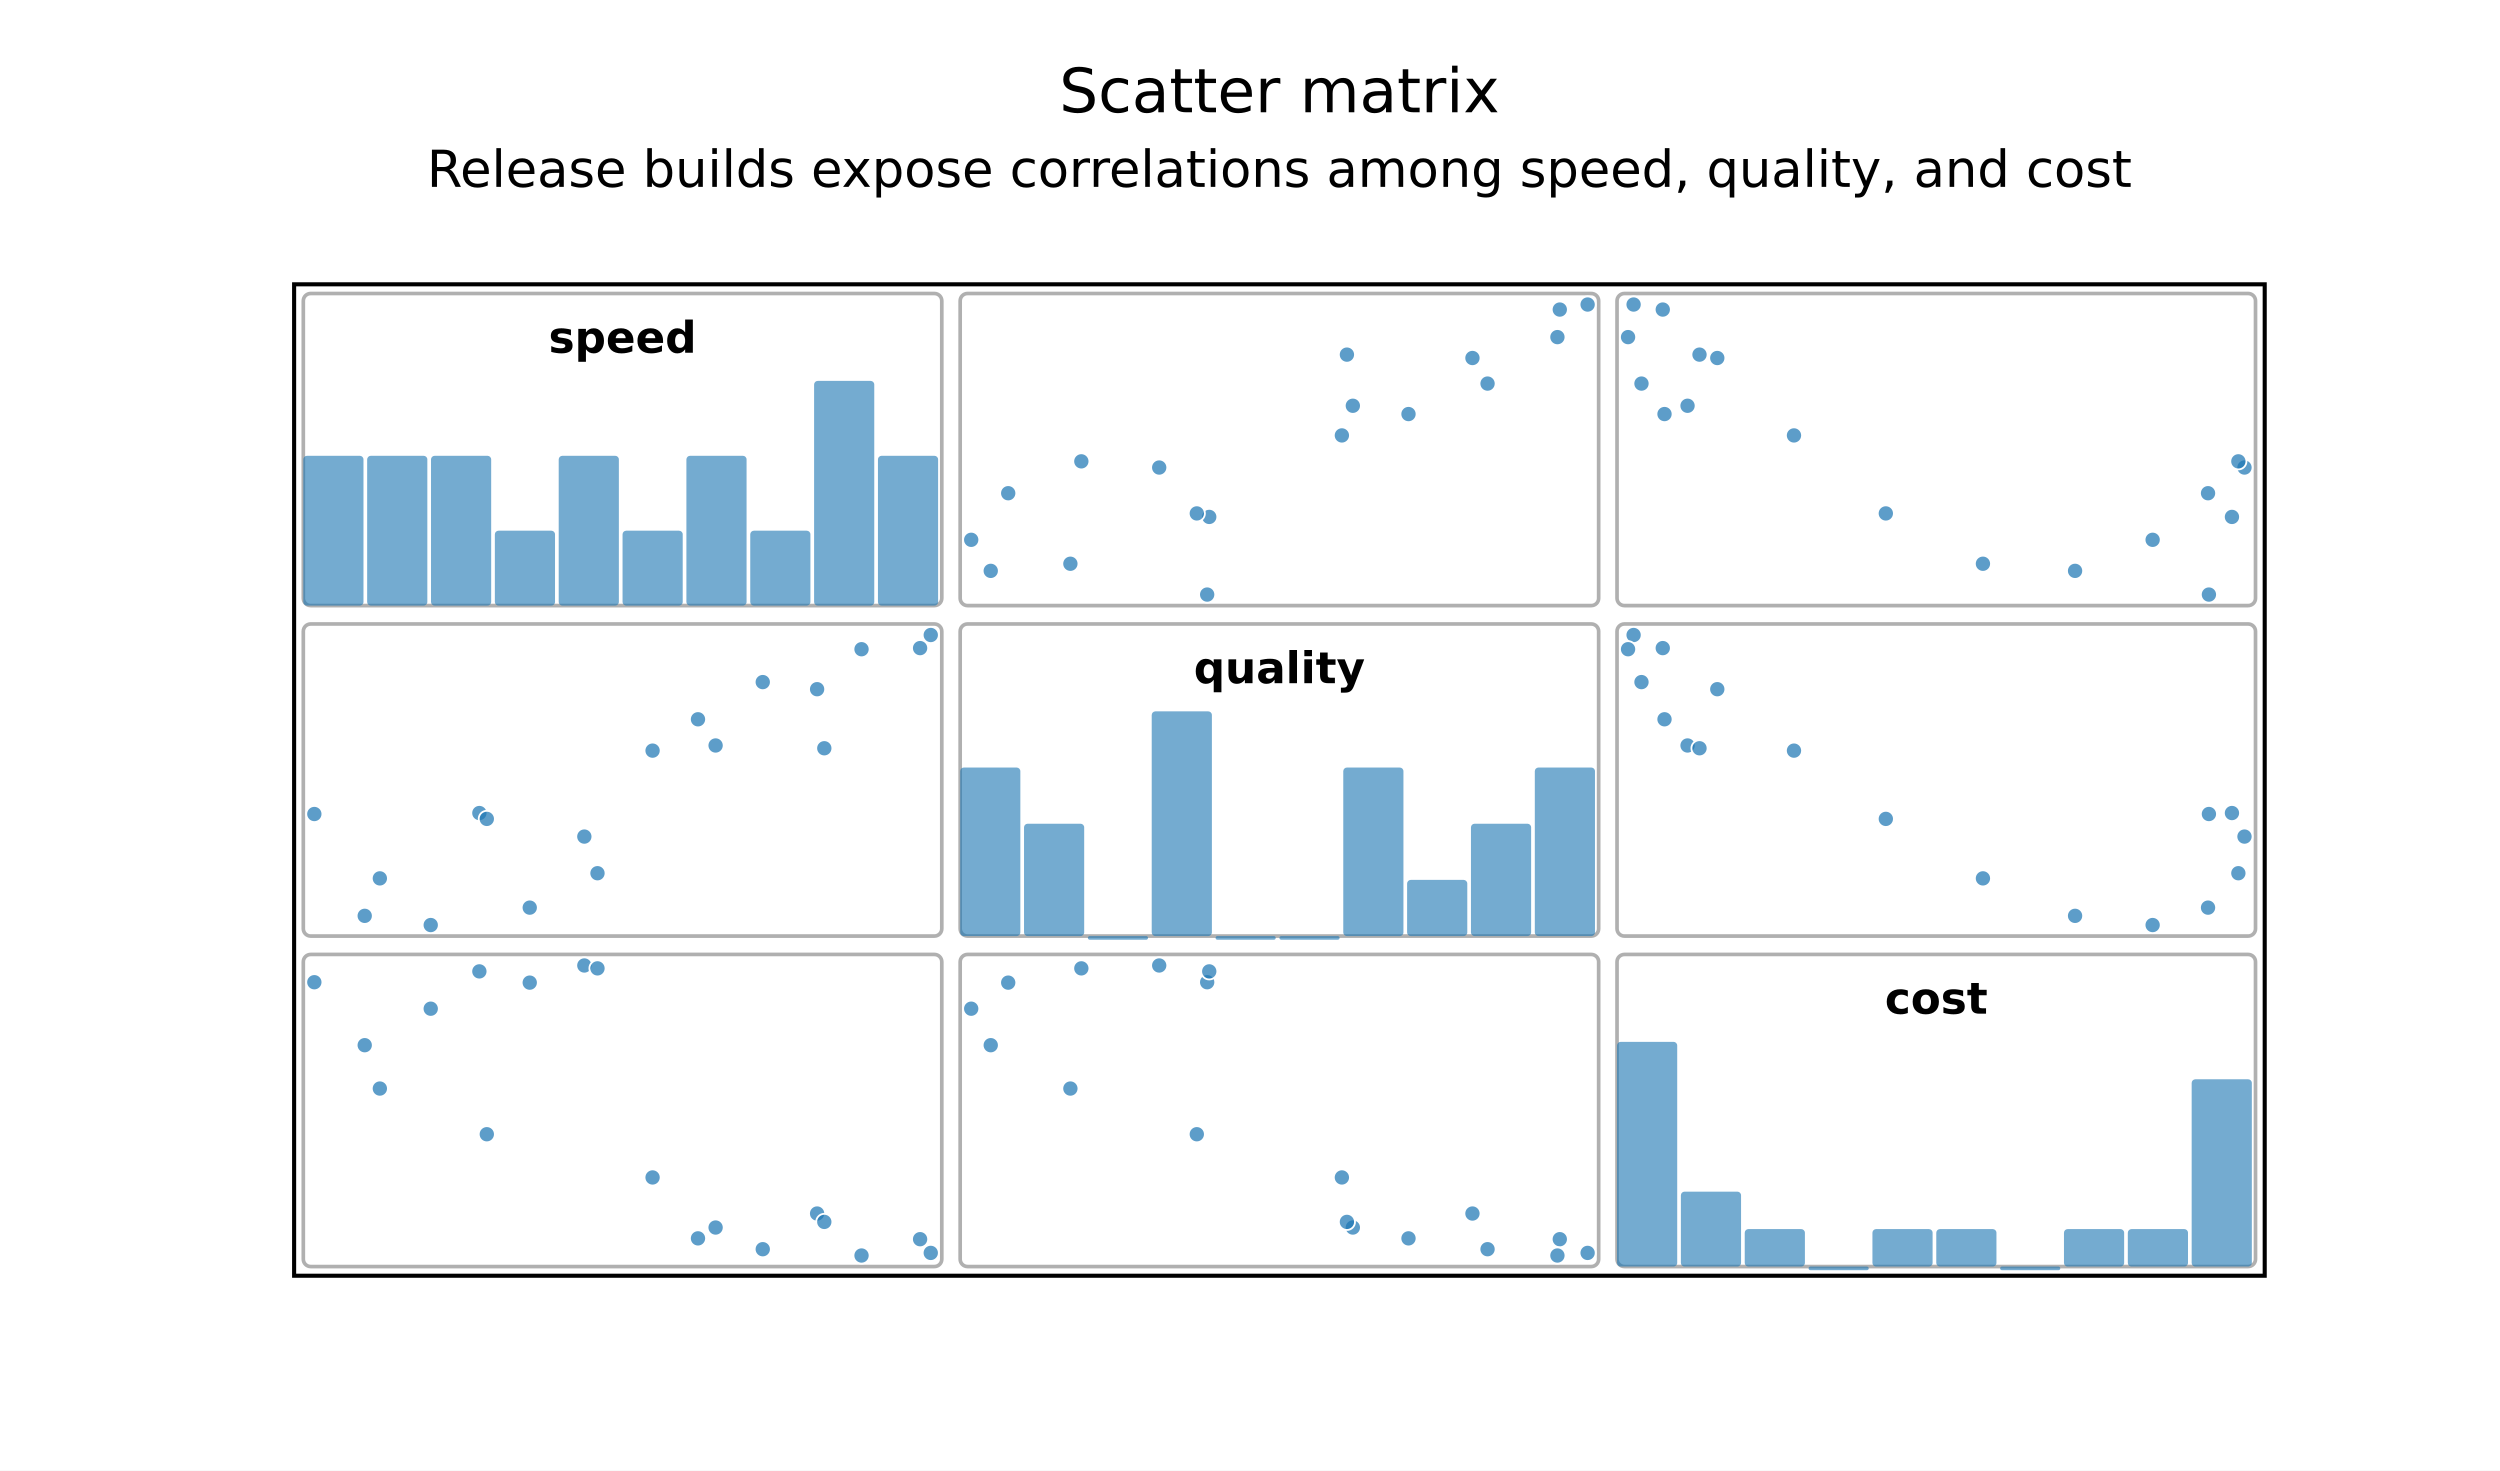
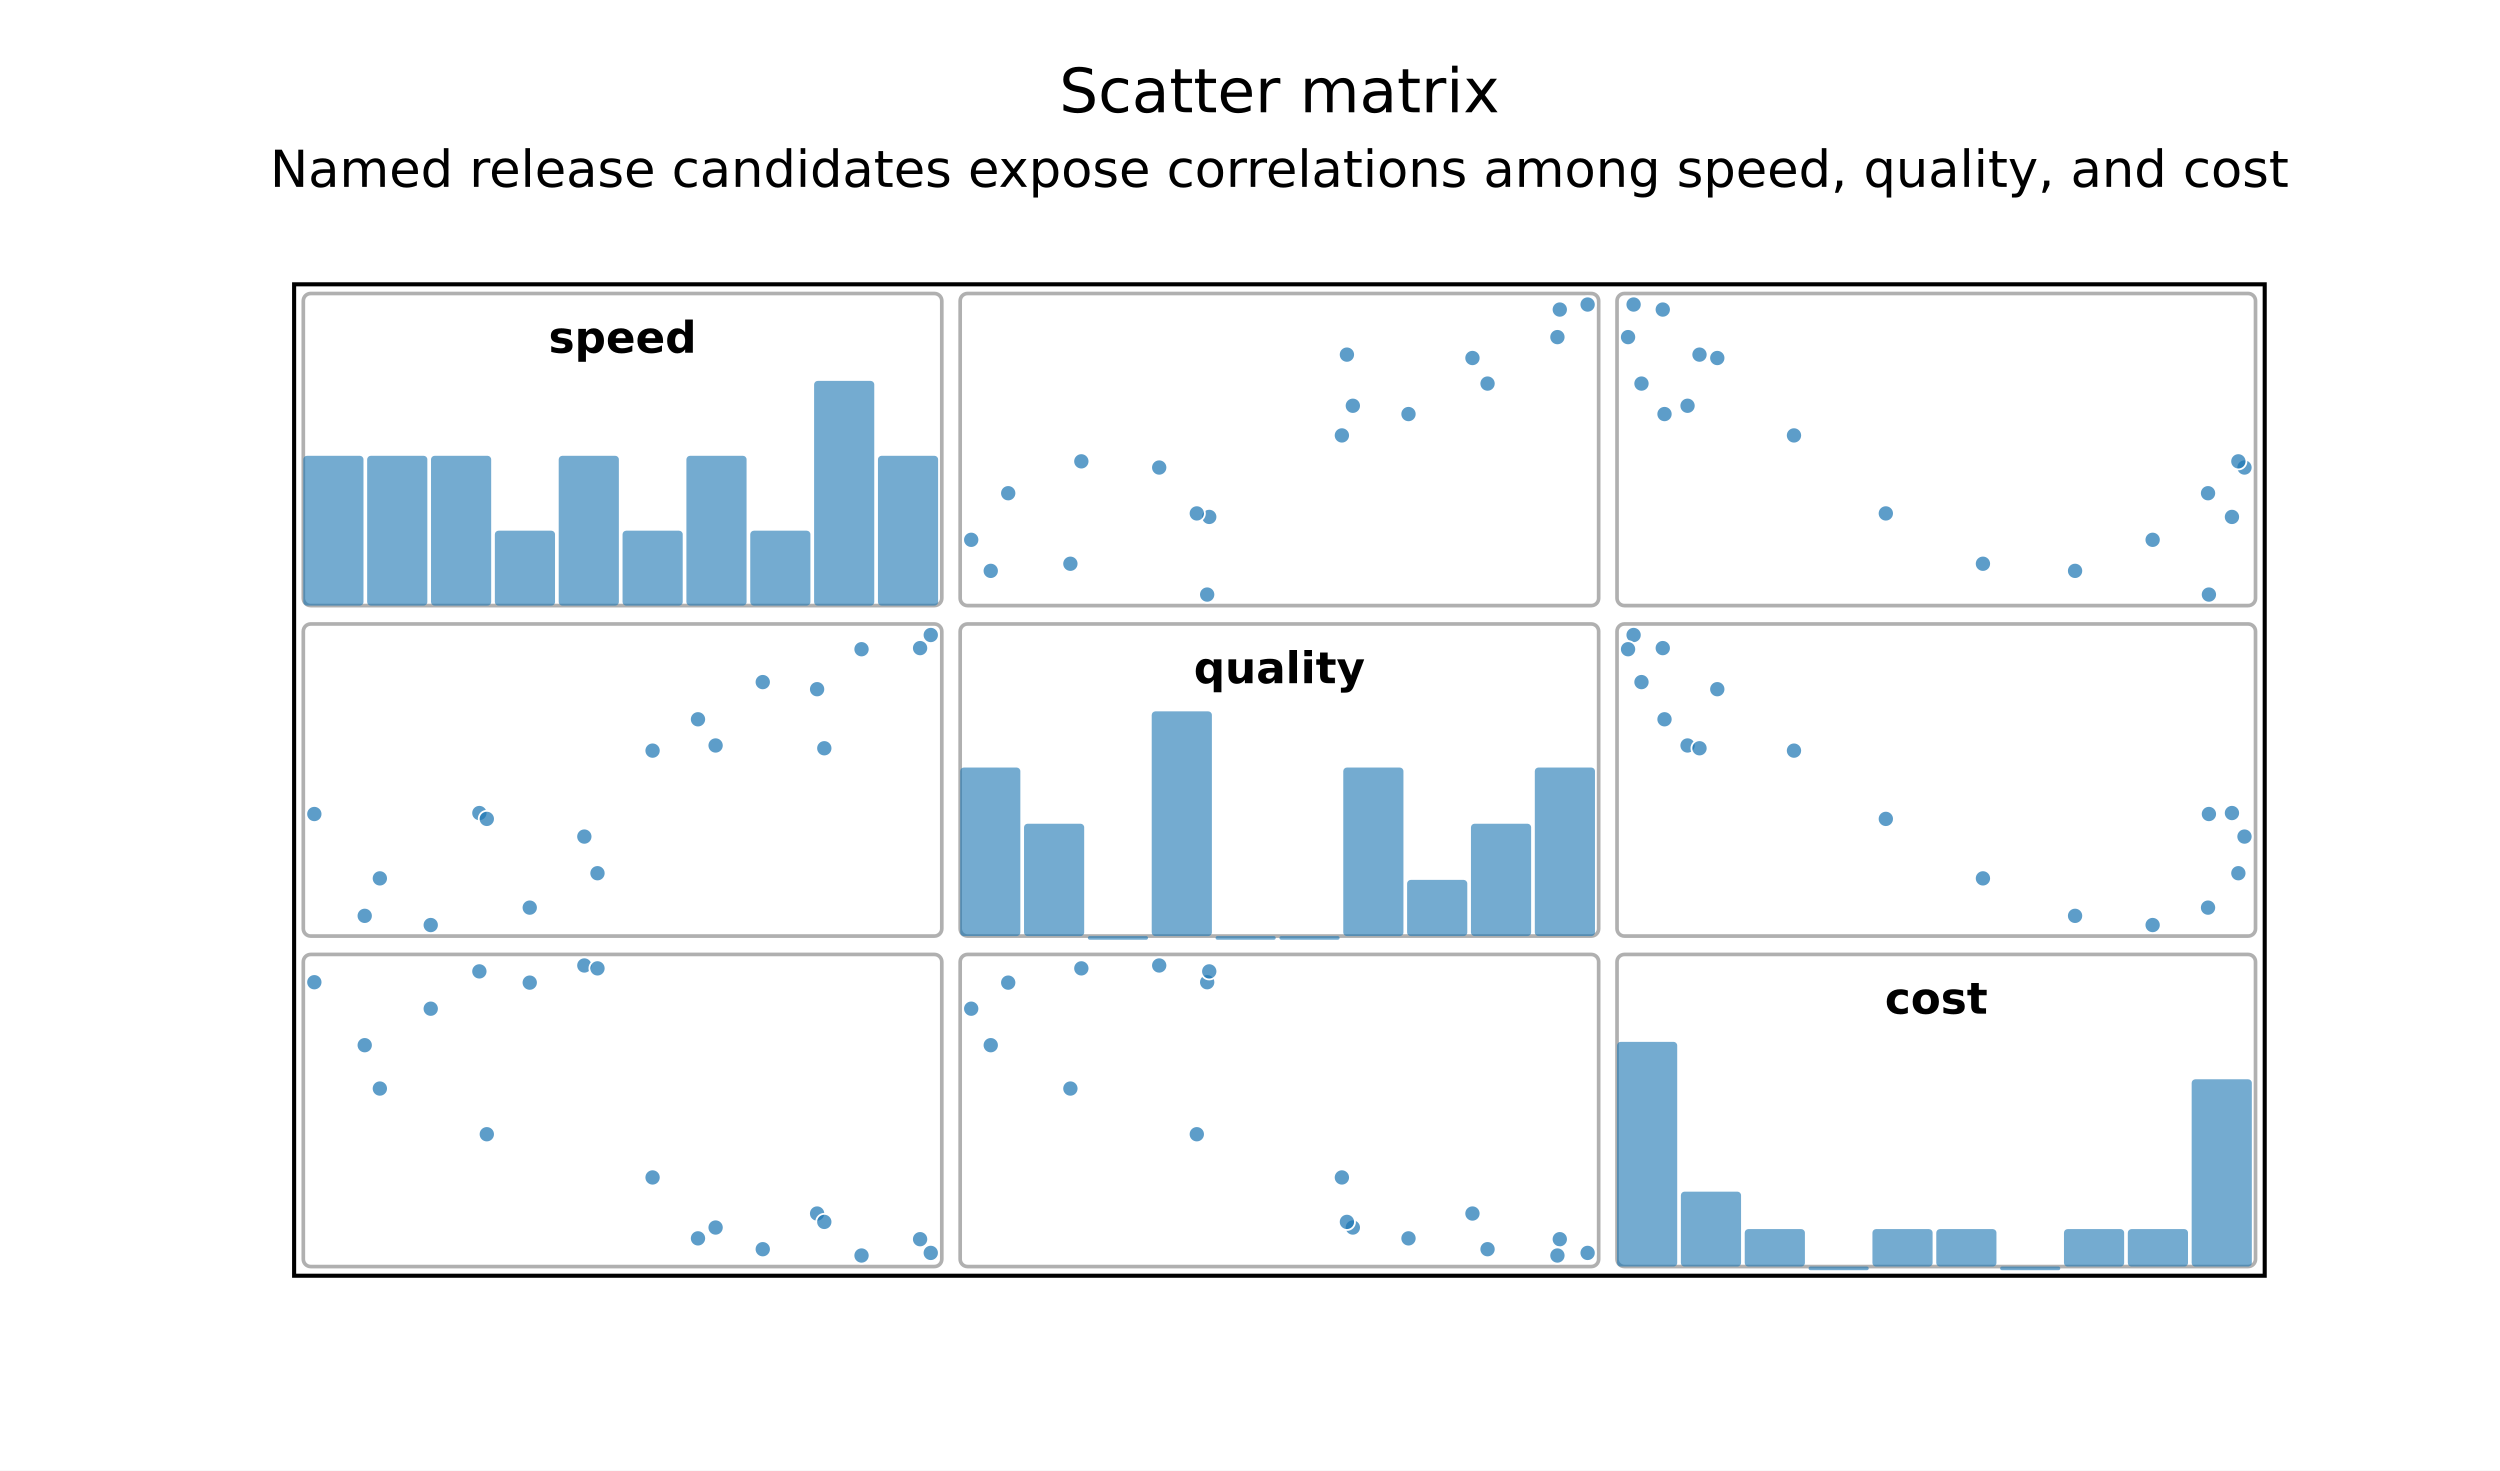
<svg xmlns="http://www.w3.org/2000/svg" width="680" height="400" viewBox="0 0 680 400" role="img" aria-labelledby="title description">
  <defs>
    <clipPath id="clip-1">
      <rect x="80" y="77.333" width="536" height="269.667" />
    </clipPath>
  </defs>
  <rect width="100%" height="100%" fill="#FFFFFF" />
  <g data-scene-node="scene:root">
    <rect data-scene-node="chart:panel" x="80" y="77.333" width="536" height="269.667" rx="0" fill="#FFFFFF" />
    <g data-scene-node="layer-0:group" clip-path="url(#clip-1)">
      <rect data-scene-node="layer-0:matrix-cell:0:0" x="82.5" y="79.833" width="173.667" height="84.889" rx="2" fill="#FFFFFF8c" stroke="#B0B0B0" stroke-width="1" />
      <rect data-scene-node="layer-0:matrix-cell:0:1" x="261.167" y="79.833" width="173.667" height="84.889" rx="2" fill="#FFFFFF8c" stroke="#B0B0B0" stroke-width="1" />
      <rect data-scene-node="layer-0:matrix-cell:0:2" x="439.833" y="79.833" width="173.667" height="84.889" rx="2" fill="#FFFFFF8c" stroke="#B0B0B0" stroke-width="1" />
      <rect data-scene-node="layer-0:matrix-cell:1:0" x="82.5" y="169.722" width="173.667" height="84.889" rx="2" fill="#FFFFFF8c" stroke="#B0B0B0" stroke-width="1" />
      <rect data-scene-node="layer-0:matrix-cell:1:1" x="261.167" y="169.722" width="173.667" height="84.889" rx="2" fill="#FFFFFF8c" stroke="#B0B0B0" stroke-width="1" />
      <rect data-scene-node="layer-0:matrix-cell:1:2" x="439.833" y="169.722" width="173.667" height="84.889" rx="2" fill="#FFFFFF8c" stroke="#B0B0B0" stroke-width="1" />
      <rect data-scene-node="layer-0:matrix-cell:2:0" x="82.5" y="259.611" width="173.667" height="84.889" rx="2" fill="#FFFFFF8c" stroke="#B0B0B0" stroke-width="1" />
      <rect data-scene-node="layer-0:matrix-cell:2:1" x="261.167" y="259.611" width="173.667" height="84.889" rx="2" fill="#FFFFFF8c" stroke="#B0B0B0" stroke-width="1" />
      <rect data-scene-node="layer-0:matrix-cell:2:2" x="439.833" y="259.611" width="173.667" height="84.889" rx="2" fill="#FFFFFF8c" stroke="#B0B0B0" stroke-width="1" />
      <rect data-scene-node="layer-0:matrix-hist:0:0" x="82.5" y="123.976" width="16.367" height="40.747" rx="1" fill="#1F77B49e" />
      <rect data-scene-node="layer-0:matrix-hist:0:1" x="99.867" y="123.976" width="16.367" height="40.747" rx="1" fill="#1F77B49e" />
      <rect data-scene-node="layer-0:matrix-hist:0:2" x="117.233" y="123.976" width="16.367" height="40.747" rx="1" fill="#1F77B49e" />
      <rect data-scene-node="layer-0:matrix-hist:0:3" x="134.6" y="144.349" width="16.367" height="20.373" rx="1" fill="#1F77B49e" />
      <rect data-scene-node="layer-0:matrix-hist:0:4" x="151.967" y="123.976" width="16.367" height="40.747" rx="1" fill="#1F77B49e" />
      <rect data-scene-node="layer-0:matrix-hist:0:5" x="169.333" y="144.349" width="16.367" height="20.373" rx="1" fill="#1F77B49e" />
      <rect data-scene-node="layer-0:matrix-hist:0:6" x="186.7" y="123.976" width="16.367" height="40.747" rx="1" fill="#1F77B49e" />
      <rect data-scene-node="layer-0:matrix-hist:0:7" x="204.067" y="144.349" width="16.367" height="20.373" rx="1" fill="#1F77B49e" />
      <rect data-scene-node="layer-0:matrix-hist:0:8" x="221.433" y="103.602" width="16.367" height="61.12" rx="1" fill="#1F77B49e" />
      <rect data-scene-node="layer-0:matrix-hist:0:9" x="238.8" y="123.976" width="16.367" height="40.747" rx="1" fill="#1F77B49e" />
      <circle data-scene-node="layer-0:matrix-point:0:1:0" cx="328.35" cy="161.722" r="2.2" fill="#1F77B4b8" stroke="#FFFFFF" stroke-width="0.5" />
      <circle data-scene-node="layer-0:matrix-point:0:1:1" cx="328.914" cy="140.603" r="2.2" fill="#1F77B4b8" stroke="#FFFFFF" stroke-width="0.5" />
      <circle data-scene-node="layer-0:matrix-point:0:1:2" cx="315.304" cy="127.169" r="2.2" fill="#1F77B4b8" stroke="#FFFFFF" stroke-width="0.5" />
      <circle data-scene-node="layer-0:matrix-point:0:1:3" cx="294.124" cy="125.485" r="2.2" fill="#1F77B4b8" stroke="#FFFFFF" stroke-width="0.5" />
      <circle data-scene-node="layer-0:matrix-point:0:1:4" cx="274.233" cy="134.156" r="2.2" fill="#1F77B4b8" stroke="#FFFFFF" stroke-width="0.5" />
      <circle data-scene-node="layer-0:matrix-point:0:1:5" cx="264.167" cy="146.827" r="2.2" fill="#1F77B4b8" stroke="#FFFFFF" stroke-width="0.5" />
      <circle data-scene-node="layer-0:matrix-point:0:1:6" cx="269.482" cy="155.275" r="2.2" fill="#1F77B4b8" stroke="#FFFFFF" stroke-width="0.5" />
      <circle data-scene-node="layer-0:matrix-point:0:1:7" cx="291.145" cy="153.338" r="2.2" fill="#1F77B4b8" stroke="#FFFFFF" stroke-width="0.5" />
      <circle data-scene-node="layer-0:matrix-point:0:1:8" cx="325.532" cy="139.65" r="2.2" fill="#1F77B4b8" stroke="#FFFFFF" stroke-width="0.5" />
      <circle data-scene-node="layer-0:matrix-point:0:1:9" cx="364.992" cy="118.435" r="2.2" fill="#1F77B4b8" stroke="#FFFFFF" stroke-width="0.5" />
      <circle data-scene-node="layer-0:matrix-point:0:1:10" cx="400.507" cy="97.379" r="2.2" fill="#1F77B4b8" stroke="#FFFFFF" stroke-width="0.5" />
      <circle data-scene-node="layer-0:matrix-point:0:1:11" cx="424.263" cy="84.199" r="2.2" fill="#1F77B4b8" stroke="#FFFFFF" stroke-width="0.5" />
      <circle data-scene-node="layer-0:matrix-point:0:1:12" cx="431.833" cy="82.833" r="2.2" fill="#1F77B4b8" stroke="#FFFFFF" stroke-width="0.5" />
      <circle data-scene-node="layer-0:matrix-point:0:1:13" cx="423.619" cy="91.694" r="2.2" fill="#1F77B4b8" stroke="#FFFFFF" stroke-width="0.5" />
      <circle data-scene-node="layer-0:matrix-point:0:1:14" cx="404.614" cy="104.334" r="2.2" fill="#1F77B4b8" stroke="#FFFFFF" stroke-width="0.5" />
      <circle data-scene-node="layer-0:matrix-point:0:1:15" cx="383.112" cy="112.623" r="2.2" fill="#1F77B4b8" stroke="#FFFFFF" stroke-width="0.5" />
      <circle data-scene-node="layer-0:matrix-point:0:1:16" cx="367.972" cy="110.368" r="2.2" fill="#1F77B4b8" stroke="#FFFFFF" stroke-width="0.5" />
      <circle data-scene-node="layer-0:matrix-point:0:1:17" cx="366.361" cy="96.458" r="2.2" fill="#1F77B4b8" stroke="#FFFFFF" stroke-width="0.5" />
      <circle data-scene-node="layer-0:matrix-point:0:2:0" cx="600.824" cy="161.722" r="2.2" fill="#1F77B4b8" stroke="#FFFFFF" stroke-width="0.5" />
      <circle data-scene-node="layer-0:matrix-point:0:2:1" cx="607.09" cy="140.603" r="2.2" fill="#1F77B4b8" stroke="#FFFFFF" stroke-width="0.5" />
      <circle data-scene-node="layer-0:matrix-point:0:2:2" cx="610.5" cy="127.169" r="2.2" fill="#1F77B4b8" stroke="#FFFFFF" stroke-width="0.5" />
      <circle data-scene-node="layer-0:matrix-point:0:2:3" cx="608.834" cy="125.485" r="2.2" fill="#1F77B4b8" stroke="#FFFFFF" stroke-width="0.5" />
      <circle data-scene-node="layer-0:matrix-point:0:2:4" cx="600.586" cy="134.156" r="2.2" fill="#1F77B4b8" stroke="#FFFFFF" stroke-width="0.5" />
      <circle data-scene-node="layer-0:matrix-point:0:2:5" cx="585.517" cy="146.827" r="2.2" fill="#1F77B4b8" stroke="#FFFFFF" stroke-width="0.5" />
      <circle data-scene-node="layer-0:matrix-point:0:2:6" cx="564.419" cy="155.275" r="2.2" fill="#1F77B4b8" stroke="#FFFFFF" stroke-width="0.5" />
      <circle data-scene-node="layer-0:matrix-point:0:2:7" cx="539.357" cy="153.338" r="2.2" fill="#1F77B4b8" stroke="#FFFFFF" stroke-width="0.5" />
      <circle data-scene-node="layer-0:matrix-point:0:2:8" cx="512.946" cy="139.65" r="2.2" fill="#1F77B4b8" stroke="#FFFFFF" stroke-width="0.5" />
      <circle data-scene-node="layer-0:matrix-point:0:2:9" cx="487.962" cy="118.435" r="2.2" fill="#1F77B4b8" stroke="#FFFFFF" stroke-width="0.5" />
      <circle data-scene-node="layer-0:matrix-point:0:2:10" cx="467.103" cy="97.379" r="2.2" fill="#1F77B4b8" stroke="#FFFFFF" stroke-width="0.5" />
      <circle data-scene-node="layer-0:matrix-point:0:2:11" cx="452.272" cy="84.199" r="2.2" fill="#1F77B4b8" stroke="#FFFFFF" stroke-width="0.5" />
      <circle data-scene-node="layer-0:matrix-point:0:2:12" cx="444.34" cy="82.833" r="2.2" fill="#1F77B4b8" stroke="#FFFFFF" stroke-width="0.5" />
      <circle data-scene-node="layer-0:matrix-point:0:2:13" cx="442.833" cy="91.694" r="2.2" fill="#1F77B4b8" stroke="#FFFFFF" stroke-width="0.5" />
      <circle data-scene-node="layer-0:matrix-point:0:2:14" cx="446.482" cy="104.334" r="2.2" fill="#1F77B4b8" stroke="#FFFFFF" stroke-width="0.5" />
      <circle data-scene-node="layer-0:matrix-point:0:2:15" cx="452.747" cy="112.623" r="2.2" fill="#1F77B4b8" stroke="#FFFFFF" stroke-width="0.5" />
      <circle data-scene-node="layer-0:matrix-point:0:2:16" cx="459.013" cy="110.368" r="2.2" fill="#1F77B4b8" stroke="#FFFFFF" stroke-width="0.5" />
      <circle data-scene-node="layer-0:matrix-point:0:2:17" cx="462.265" cy="96.458" r="2.2" fill="#1F77B4b8" stroke="#FFFFFF" stroke-width="0.5" />
      <circle data-scene-node="layer-0:matrix-point:1:0:0" cx="85.5" cy="221.412" r="2.2" fill="#1F77B4b8" stroke="#FFFFFF" stroke-width="0.5" />
      <circle data-scene-node="layer-0:matrix-point:1:0:1" cx="130.387" cy="221.147" r="2.2" fill="#1F77B4b8" stroke="#FFFFFF" stroke-width="0.5" />
      <circle data-scene-node="layer-0:matrix-point:1:0:2" cx="158.939" cy="227.55" r="2.2" fill="#1F77B4b8" stroke="#FFFFFF" stroke-width="0.5" />
      <circle data-scene-node="layer-0:matrix-point:1:0:3" cx="162.516" cy="237.516" r="2.2" fill="#1F77B4b8" stroke="#FFFFFF" stroke-width="0.5" />
      <circle data-scene-node="layer-0:matrix-point:1:0:4" cx="144.089" cy="246.875" r="2.2" fill="#1F77B4b8" stroke="#FFFFFF" stroke-width="0.5" />
      <circle data-scene-node="layer-0:matrix-point:1:0:5" cx="117.157" cy="251.611" r="2.2" fill="#1F77B4b8" stroke="#FFFFFF" stroke-width="0.5" />
      <circle data-scene-node="layer-0:matrix-point:1:0:6" cx="99.202" cy="249.11" r="2.2" fill="#1F77B4b8" stroke="#FFFFFF" stroke-width="0.5" />
      <circle data-scene-node="layer-0:matrix-point:1:0:7" cx="103.32" cy="238.918" r="2.2" fill="#1F77B4b8" stroke="#FFFFFF" stroke-width="0.5" />
      <circle data-scene-node="layer-0:matrix-point:1:0:8" cx="132.412" cy="222.738" r="2.2" fill="#1F77B4b8" stroke="#FFFFFF" stroke-width="0.5" />
      <circle data-scene-node="layer-0:matrix-point:1:0:9" cx="177.501" cy="204.172" r="2.2" fill="#1F77B4b8" stroke="#FFFFFF" stroke-width="0.5" />
      <circle data-scene-node="layer-0:matrix-point:1:0:10" cx="222.252" cy="187.462" r="2.2" fill="#1F77B4b8" stroke="#FFFFFF" stroke-width="0.5" />
      <circle data-scene-node="layer-0:matrix-point:1:0:11" cx="250.264" cy="176.284" r="2.2" fill="#1F77B4b8" stroke="#FFFFFF" stroke-width="0.5" />
      <circle data-scene-node="layer-0:matrix-point:1:0:12" cx="253.167" cy="172.722" r="2.2" fill="#1F77B4b8" stroke="#FFFFFF" stroke-width="0.5" />
      <circle data-scene-node="layer-0:matrix-point:1:0:13" cx="234.335" cy="176.587" r="2.2" fill="#1F77B4b8" stroke="#FFFFFF" stroke-width="0.5" />
      <circle data-scene-node="layer-0:matrix-point:1:0:14" cx="207.47" cy="185.529" r="2.2" fill="#1F77B4b8" stroke="#FFFFFF" stroke-width="0.5" />
      <circle data-scene-node="layer-0:matrix-point:1:0:15" cx="189.853" cy="195.646" r="2.2" fill="#1F77B4b8" stroke="#FFFFFF" stroke-width="0.5" />
      <circle data-scene-node="layer-0:matrix-point:1:0:16" cx="194.645" cy="202.77" r="2.2" fill="#1F77B4b8" stroke="#FFFFFF" stroke-width="0.5" />
      <circle data-scene-node="layer-0:matrix-point:1:0:17" cx="224.21" cy="203.528" r="2.2" fill="#1F77B4b8" stroke="#FFFFFF" stroke-width="0.5" />
      <rect data-scene-node="layer-0:matrix-hist:1:0" x="261.167" y="208.771" width="16.367" height="45.84" rx="1" fill="#1F77B49e" />
      <rect data-scene-node="layer-0:matrix-hist:1:1" x="278.533" y="224.051" width="16.367" height="30.56" rx="1" fill="#1F77B49e" />
      <rect data-scene-node="layer-0:matrix-hist:1:2" x="295.9" y="254.611" width="16.367" height="1" rx="0.5" fill="#1F77B49e" />
      <rect data-scene-node="layer-0:matrix-hist:1:3" x="313.267" y="193.491" width="16.367" height="61.12" rx="1" fill="#1F77B49e" />
      <rect data-scene-node="layer-0:matrix-hist:1:4" x="330.633" y="254.611" width="16.367" height="1" rx="0.5" fill="#1F77B49e" />
      <rect data-scene-node="layer-0:matrix-hist:1:5" x="348" y="254.611" width="16.367" height="1" rx="0.5" fill="#1F77B49e" />
      <rect data-scene-node="layer-0:matrix-hist:1:6" x="365.367" y="208.771" width="16.367" height="45.84" rx="1" fill="#1F77B49e" />
      <rect data-scene-node="layer-0:matrix-hist:1:7" x="382.733" y="239.331" width="16.367" height="15.28" rx="1" fill="#1F77B49e" />
      <rect data-scene-node="layer-0:matrix-hist:1:8" x="400.1" y="224.051" width="16.367" height="30.56" rx="1" fill="#1F77B49e" />
      <rect data-scene-node="layer-0:matrix-hist:1:9" x="417.467" y="208.771" width="16.367" height="45.84" rx="1" fill="#1F77B49e" />
      <circle data-scene-node="layer-0:matrix-point:1:2:0" cx="600.824" cy="221.412" r="2.2" fill="#1F77B4b8" stroke="#FFFFFF" stroke-width="0.5" />
      <circle data-scene-node="layer-0:matrix-point:1:2:1" cx="607.09" cy="221.147" r="2.2" fill="#1F77B4b8" stroke="#FFFFFF" stroke-width="0.5" />
      <circle data-scene-node="layer-0:matrix-point:1:2:2" cx="610.5" cy="227.55" r="2.2" fill="#1F77B4b8" stroke="#FFFFFF" stroke-width="0.5" />
      <circle data-scene-node="layer-0:matrix-point:1:2:3" cx="608.834" cy="237.516" r="2.2" fill="#1F77B4b8" stroke="#FFFFFF" stroke-width="0.5" />
      <circle data-scene-node="layer-0:matrix-point:1:2:4" cx="600.586" cy="246.875" r="2.2" fill="#1F77B4b8" stroke="#FFFFFF" stroke-width="0.5" />
      <circle data-scene-node="layer-0:matrix-point:1:2:5" cx="585.517" cy="251.611" r="2.2" fill="#1F77B4b8" stroke="#FFFFFF" stroke-width="0.5" />
      <circle data-scene-node="layer-0:matrix-point:1:2:6" cx="564.419" cy="249.11" r="2.2" fill="#1F77B4b8" stroke="#FFFFFF" stroke-width="0.5" />
      <circle data-scene-node="layer-0:matrix-point:1:2:7" cx="539.357" cy="238.918" r="2.2" fill="#1F77B4b8" stroke="#FFFFFF" stroke-width="0.5" />
      <circle data-scene-node="layer-0:matrix-point:1:2:8" cx="512.946" cy="222.738" r="2.2" fill="#1F77B4b8" stroke="#FFFFFF" stroke-width="0.5" />
      <circle data-scene-node="layer-0:matrix-point:1:2:9" cx="487.962" cy="204.172" r="2.2" fill="#1F77B4b8" stroke="#FFFFFF" stroke-width="0.5" />
      <circle data-scene-node="layer-0:matrix-point:1:2:10" cx="467.103" cy="187.462" r="2.2" fill="#1F77B4b8" stroke="#FFFFFF" stroke-width="0.5" />
      <circle data-scene-node="layer-0:matrix-point:1:2:11" cx="452.272" cy="176.284" r="2.2" fill="#1F77B4b8" stroke="#FFFFFF" stroke-width="0.5" />
      <circle data-scene-node="layer-0:matrix-point:1:2:12" cx="444.34" cy="172.722" r="2.2" fill="#1F77B4b8" stroke="#FFFFFF" stroke-width="0.5" />
      <circle data-scene-node="layer-0:matrix-point:1:2:13" cx="442.833" cy="176.587" r="2.2" fill="#1F77B4b8" stroke="#FFFFFF" stroke-width="0.5" />
      <circle data-scene-node="layer-0:matrix-point:1:2:14" cx="446.482" cy="185.529" r="2.2" fill="#1F77B4b8" stroke="#FFFFFF" stroke-width="0.5" />
      <circle data-scene-node="layer-0:matrix-point:1:2:15" cx="452.747" cy="195.646" r="2.2" fill="#1F77B4b8" stroke="#FFFFFF" stroke-width="0.5" />
      <circle data-scene-node="layer-0:matrix-point:1:2:16" cx="459.013" cy="202.77" r="2.2" fill="#1F77B4b8" stroke="#FFFFFF" stroke-width="0.5" />
      <circle data-scene-node="layer-0:matrix-point:1:2:17" cx="462.265" cy="203.528" r="2.2" fill="#1F77B4b8" stroke="#FFFFFF" stroke-width="0.5" />
      <circle data-scene-node="layer-0:matrix-point:2:0:0" cx="85.5" cy="267.164" r="2.2" fill="#1F77B4b8" stroke="#FFFFFF" stroke-width="0.5" />
      <circle data-scene-node="layer-0:matrix-point:2:0:1" cx="130.387" cy="264.216" r="2.2" fill="#1F77B4b8" stroke="#FFFFFF" stroke-width="0.5" />
      <circle data-scene-node="layer-0:matrix-point:2:0:2" cx="158.939" cy="262.611" r="2.2" fill="#1F77B4b8" stroke="#FFFFFF" stroke-width="0.5" />
      <circle data-scene-node="layer-0:matrix-point:2:0:3" cx="162.516" cy="263.395" r="2.2" fill="#1F77B4b8" stroke="#FFFFFF" stroke-width="0.5" />
      <circle data-scene-node="layer-0:matrix-point:2:0:4" cx="144.089" cy="267.276" r="2.2" fill="#1F77B4b8" stroke="#FFFFFF" stroke-width="0.5" />
      <circle data-scene-node="layer-0:matrix-point:2:0:5" cx="117.157" cy="274.366" r="2.2" fill="#1F77B4b8" stroke="#FFFFFF" stroke-width="0.5" />
      <circle data-scene-node="layer-0:matrix-point:2:0:6" cx="99.202" cy="284.292" r="2.2" fill="#1F77B4b8" stroke="#FFFFFF" stroke-width="0.5" />
      <circle data-scene-node="layer-0:matrix-point:2:0:7" cx="103.32" cy="296.085" r="2.2" fill="#1F77B4b8" stroke="#FFFFFF" stroke-width="0.5" />
      <circle data-scene-node="layer-0:matrix-point:2:0:8" cx="132.412" cy="308.511" r="2.2" fill="#1F77B4b8" stroke="#FFFFFF" stroke-width="0.5" />
      <circle data-scene-node="layer-0:matrix-point:2:0:9" cx="177.501" cy="320.266" r="2.2" fill="#1F77B4b8" stroke="#FFFFFF" stroke-width="0.5" />
      <circle data-scene-node="layer-0:matrix-point:2:0:10" cx="222.252" cy="330.081" r="2.2" fill="#1F77B4b8" stroke="#FFFFFF" stroke-width="0.5" />
      <circle data-scene-node="layer-0:matrix-point:2:0:11" cx="250.264" cy="337.059" r="2.2" fill="#1F77B4b8" stroke="#FFFFFF" stroke-width="0.5" />
      <circle data-scene-node="layer-0:matrix-point:2:0:12" cx="253.167" cy="340.791" r="2.2" fill="#1F77B4b8" stroke="#FFFFFF" stroke-width="0.5" />
      <circle data-scene-node="layer-0:matrix-point:2:0:13" cx="234.335" cy="341.5" r="2.2" fill="#1F77B4b8" stroke="#FFFFFF" stroke-width="0.5" />
      <circle data-scene-node="layer-0:matrix-point:2:0:14" cx="207.47" cy="339.783" r="2.2" fill="#1F77B4b8" stroke="#FFFFFF" stroke-width="0.5" />
      <circle data-scene-node="layer-0:matrix-point:2:0:15" cx="189.853" cy="336.835" r="2.2" fill="#1F77B4b8" stroke="#FFFFFF" stroke-width="0.5" />
      <circle data-scene-node="layer-0:matrix-point:2:0:16" cx="194.645" cy="333.887" r="2.2" fill="#1F77B4b8" stroke="#FFFFFF" stroke-width="0.5" />
      <circle data-scene-node="layer-0:matrix-point:2:0:17" cx="224.21" cy="332.357" r="2.2" fill="#1F77B4b8" stroke="#FFFFFF" stroke-width="0.5" />
      <circle data-scene-node="layer-0:matrix-point:2:1:0" cx="328.35" cy="267.164" r="2.2" fill="#1F77B4b8" stroke="#FFFFFF" stroke-width="0.5" />
      <circle data-scene-node="layer-0:matrix-point:2:1:1" cx="328.914" cy="264.216" r="2.2" fill="#1F77B4b8" stroke="#FFFFFF" stroke-width="0.5" />
      <circle data-scene-node="layer-0:matrix-point:2:1:2" cx="315.304" cy="262.611" r="2.2" fill="#1F77B4b8" stroke="#FFFFFF" stroke-width="0.5" />
      <circle data-scene-node="layer-0:matrix-point:2:1:3" cx="294.124" cy="263.395" r="2.2" fill="#1F77B4b8" stroke="#FFFFFF" stroke-width="0.5" />
      <circle data-scene-node="layer-0:matrix-point:2:1:4" cx="274.233" cy="267.276" r="2.2" fill="#1F77B4b8" stroke="#FFFFFF" stroke-width="0.5" />
      <circle data-scene-node="layer-0:matrix-point:2:1:5" cx="264.167" cy="274.366" r="2.2" fill="#1F77B4b8" stroke="#FFFFFF" stroke-width="0.5" />
      <circle data-scene-node="layer-0:matrix-point:2:1:6" cx="269.482" cy="284.292" r="2.2" fill="#1F77B4b8" stroke="#FFFFFF" stroke-width="0.5" />
      <circle data-scene-node="layer-0:matrix-point:2:1:7" cx="291.145" cy="296.085" r="2.2" fill="#1F77B4b8" stroke="#FFFFFF" stroke-width="0.5" />
      <circle data-scene-node="layer-0:matrix-point:2:1:8" cx="325.532" cy="308.511" r="2.2" fill="#1F77B4b8" stroke="#FFFFFF" stroke-width="0.5" />
      <circle data-scene-node="layer-0:matrix-point:2:1:9" cx="364.992" cy="320.266" r="2.2" fill="#1F77B4b8" stroke="#FFFFFF" stroke-width="0.5" />
      <circle data-scene-node="layer-0:matrix-point:2:1:10" cx="400.507" cy="330.081" r="2.2" fill="#1F77B4b8" stroke="#FFFFFF" stroke-width="0.5" />
      <circle data-scene-node="layer-0:matrix-point:2:1:11" cx="424.263" cy="337.059" r="2.2" fill="#1F77B4b8" stroke="#FFFFFF" stroke-width="0.5" />
      <circle data-scene-node="layer-0:matrix-point:2:1:12" cx="431.833" cy="340.791" r="2.2" fill="#1F77B4b8" stroke="#FFFFFF" stroke-width="0.5" />
      <circle data-scene-node="layer-0:matrix-point:2:1:13" cx="423.619" cy="341.5" r="2.2" fill="#1F77B4b8" stroke="#FFFFFF" stroke-width="0.5" />
      <circle data-scene-node="layer-0:matrix-point:2:1:14" cx="404.614" cy="339.783" r="2.2" fill="#1F77B4b8" stroke="#FFFFFF" stroke-width="0.5" />
      <circle data-scene-node="layer-0:matrix-point:2:1:15" cx="383.112" cy="336.835" r="2.2" fill="#1F77B4b8" stroke="#FFFFFF" stroke-width="0.5" />
      <circle data-scene-node="layer-0:matrix-point:2:1:16" cx="367.972" cy="333.887" r="2.2" fill="#1F77B4b8" stroke="#FFFFFF" stroke-width="0.5" />
      <circle data-scene-node="layer-0:matrix-point:2:1:17" cx="366.361" cy="332.357" r="2.2" fill="#1F77B4b8" stroke="#FFFFFF" stroke-width="0.5" />
      <rect data-scene-node="layer-0:matrix-hist:2:0" x="439.833" y="283.38" width="16.367" height="61.12" rx="1" fill="#1F77B49e" />
      <rect data-scene-node="layer-0:matrix-hist:2:1" x="457.2" y="324.127" width="16.367" height="20.373" rx="1" fill="#1F77B49e" />
      <rect data-scene-node="layer-0:matrix-hist:2:2" x="474.567" y="334.313" width="16.367" height="10.187" rx="1" fill="#1F77B49e" />
      <rect data-scene-node="layer-0:matrix-hist:2:3" x="491.933" y="344.5" width="16.367" height="1" rx="0.5" fill="#1F77B49e" />
      <rect data-scene-node="layer-0:matrix-hist:2:4" x="509.3" y="334.313" width="16.367" height="10.187" rx="1" fill="#1F77B49e" />
      <rect data-scene-node="layer-0:matrix-hist:2:5" x="526.667" y="334.313" width="16.367" height="10.187" rx="1" fill="#1F77B49e" />
      <rect data-scene-node="layer-0:matrix-hist:2:6" x="544.033" y="344.5" width="16.367" height="1" rx="0.5" fill="#1F77B49e" />
      <rect data-scene-node="layer-0:matrix-hist:2:7" x="561.4" y="334.313" width="16.367" height="10.187" rx="1" fill="#1F77B49e" />
      <rect data-scene-node="layer-0:matrix-hist:2:8" x="578.767" y="334.313" width="16.367" height="10.187" rx="1" fill="#1F77B49e" />
      <rect data-scene-node="layer-0:matrix-hist:2:9" x="596.133" y="293.567" width="16.367" height="50.933" rx="1" fill="#1F77B49e" />
      <text data-scene-node="layer-0:matrix-label:0" x="169.333" y="91.833" fill="#000000" font-family="&quot;DejaVu Sans&quot;, &quot;Bitstream Vera Sans&quot;, &quot;Computer Modern Sans Serif&quot;, Arial, Helvetica, sans-serif" font-size="11.889" font-weight="700" text-anchor="middle" dominant-baseline="central">speed</text>
      <text data-scene-node="layer-0:matrix-label:1" x="348" y="181.722" fill="#000000" font-family="&quot;DejaVu Sans&quot;, &quot;Bitstream Vera Sans&quot;, &quot;Computer Modern Sans Serif&quot;, Arial, Helvetica, sans-serif" font-size="11.889" font-weight="700" text-anchor="middle" dominant-baseline="central">quality</text>
      <text data-scene-node="layer-0:matrix-label:2" x="526.667" y="271.611" fill="#000000" font-family="&quot;DejaVu Sans&quot;, &quot;Bitstream Vera Sans&quot;, &quot;Computer Modern Sans Serif&quot;, Arial, Helvetica, sans-serif" font-size="11.889" font-weight="700" text-anchor="middle" dominant-baseline="central">cost</text>
    </g>
    <rect data-scene-node="chart:plot-box" x="80" y="77.333" width="536" height="269.667" rx="0" fill="none" stroke="#000000" stroke-width="1.111" />
    <text data-scene-node="chart:title" x="348" y="19" fill="#000000" font-family="&quot;DejaVu Sans&quot;, &quot;Bitstream Vera Sans&quot;, &quot;Computer Modern Sans Serif&quot;, Arial, Helvetica, sans-serif" font-size="16.667" font-weight="400" text-anchor="middle" dominant-baseline="text-before-edge">Scatter matrix</text>
-     <text data-scene-node="chart:subtitle" x="348" y="41.222" fill="#000000" font-family="&quot;DejaVu Sans&quot;, &quot;Bitstream Vera Sans&quot;, &quot;Computer Modern Sans Serif&quot;, Arial, Helvetica, sans-serif" font-size="13.889" font-weight="400" text-anchor="middle" dominant-baseline="text-before-edge">Release builds expose correlations among speed, quality, and cost</text>
+     <text data-scene-node="chart:subtitle" x="348" y="41.222" fill="#000000" font-family="&quot;DejaVu Sans&quot;, &quot;Bitstream Vera Sans&quot;, &quot;Computer Modern Sans Serif&quot;, Arial, Helvetica, sans-serif" font-size="13.889" font-weight="400" text-anchor="middle" dominant-baseline="text-before-edge">Named release candidates expose correlations among speed, quality, and cost</text>
  </g>
</svg>
